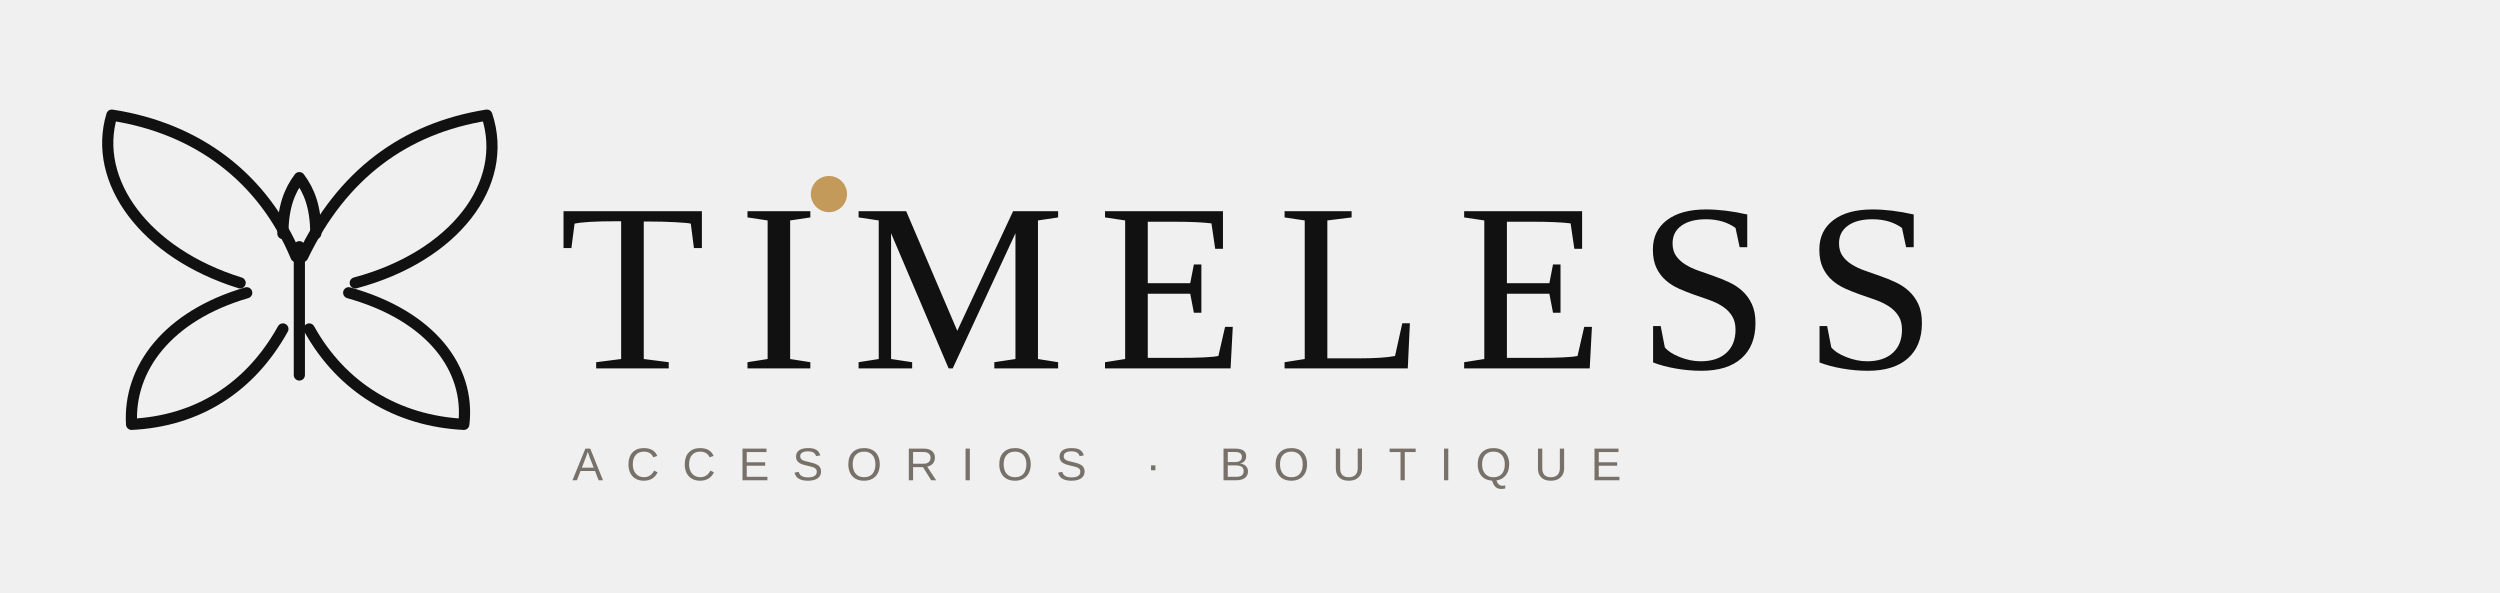
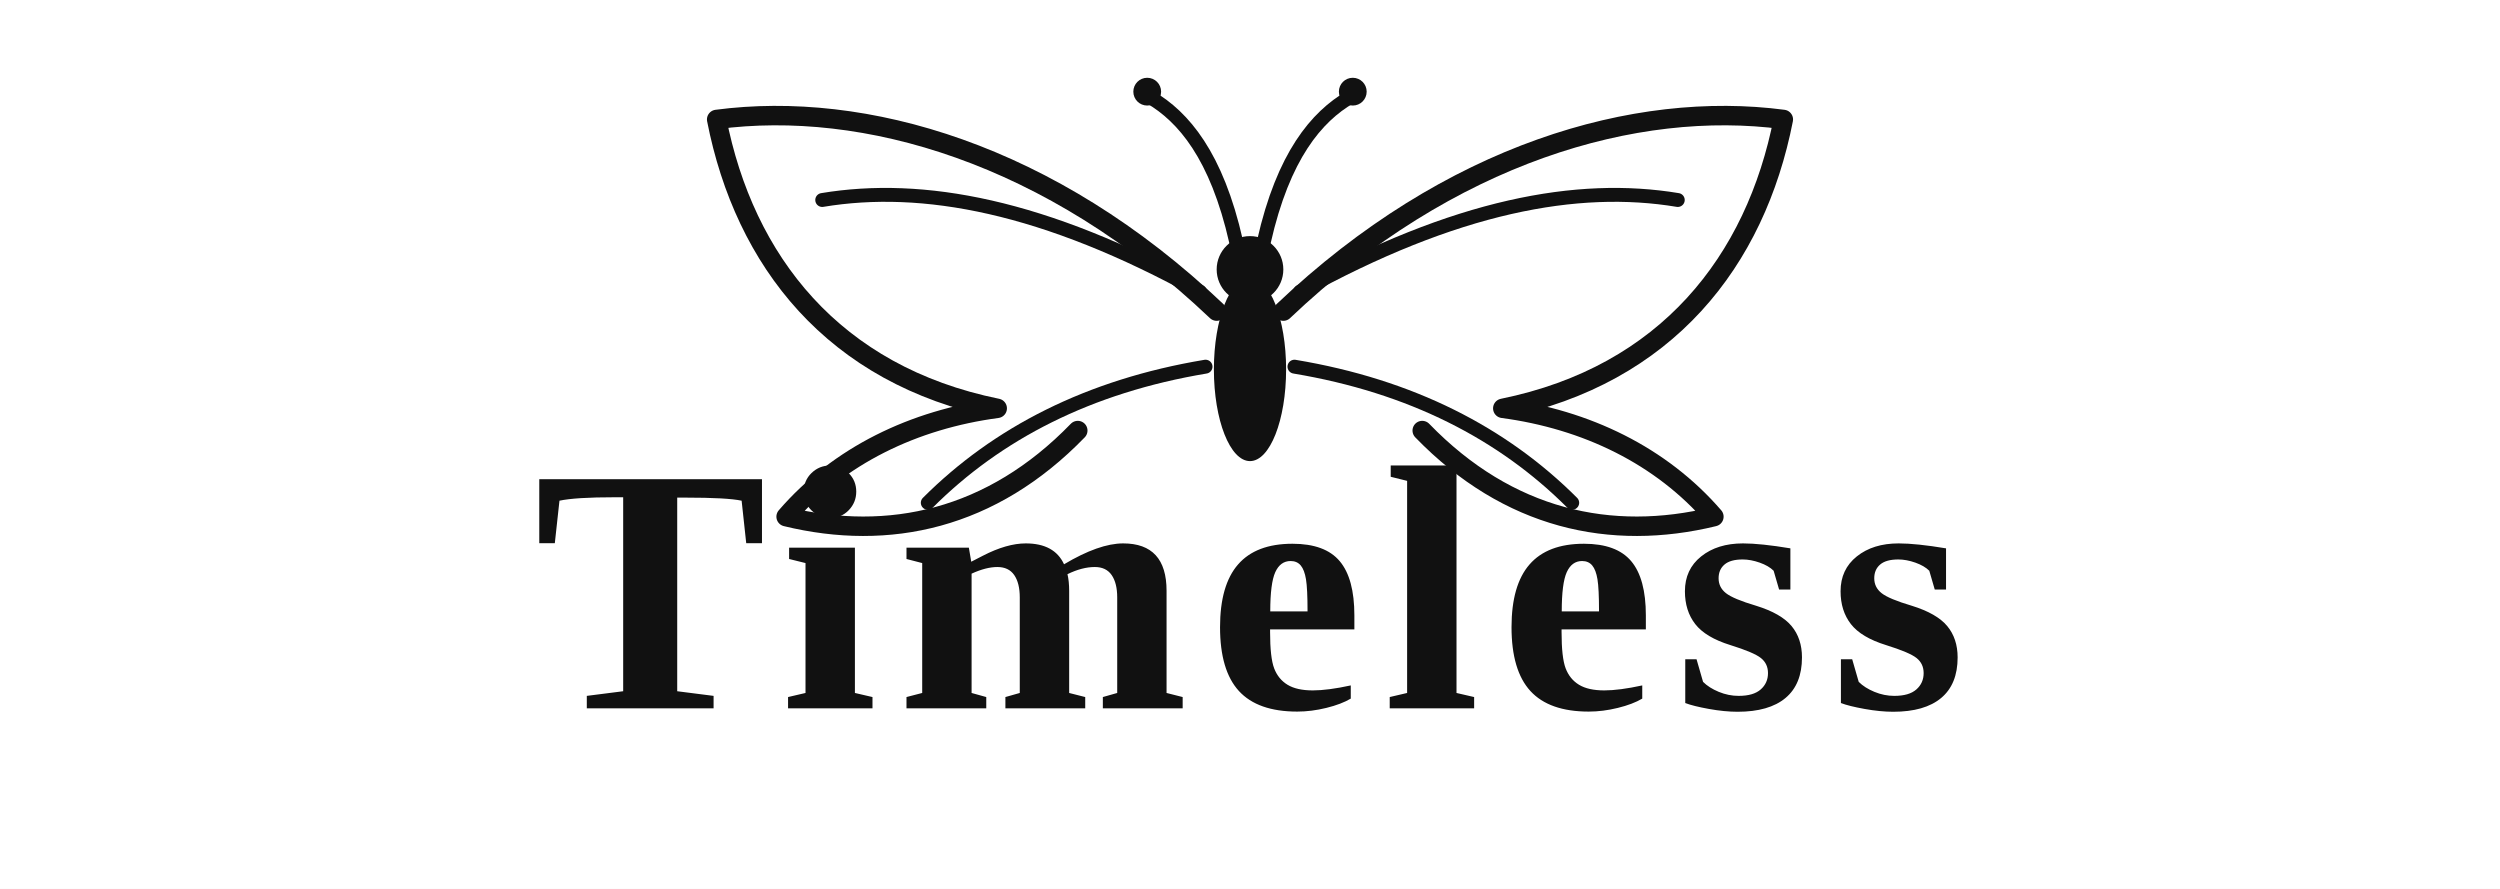
- <svg xmlns="http://www.w3.org/2000/svg" viewBox="0 0 760 180" role="img" aria-labelledby="title desc">
-   <g fill="none" stroke="#111111" stroke-width="3.4" stroke-linecap="round" stroke-linejoin="round">
-     <path d="M73 86c-29-9-45-31-39-51 26 4 46 19 56 43" />
-     <path d="M92 78c12-25 31-39 56-43 7 21-10 43-40 51" />
-     <path d="M75 89c-24 7-36 23-35 40 20-1 36-11 46-29" />
-     <path d="M106 89c25 7 37 23 35 40-20-1-37-11-47-29" />
-     <path d="M91 75v39" />
-     <path d="M86 71c0-8 2-13 5-17 3 4 5 9 5 17" />
+ <svg xmlns="http://www.w3.org/2000/svg" viewBox="0 0 900 320" role="img" aria-labelledby="title desc">
+   <rect width="900" height="320" fill="#ffffff" />
+   <g transform="translate(450 90)" fill="none" stroke="#111111" stroke-linecap="round" stroke-linejoin="round">
+     <path stroke-width="7" d="M-12 22C-72-35-139-54-192-47c10 51 42 92 101 104-30 4-57 17-76 39 37 9 74 1 105-31" />
+     <path stroke-width="7" d="M12 22C72-35 139-54 192-47c-10 51-42 92-101 104 30 4 57 17 76 39-37 9-74 1-105-31" />
+     <path stroke-width="5" d="M-18 15C-74-16-118-24-154-18M18 15C74-16 118-24 154-18M-16 42C-58 49-91 66-116 91M16 42C58 49 91 66 116 91" />
+     <ellipse cx="0" cy="43" rx="13" ry="33" fill="#111111" stroke="none" />
+     <circle cx="0" cy="7" r="12" fill="#111111" stroke="none" />
+     <path stroke-width="5" d="M-5-3C-12-34-24-48-36-55M5-3C12-34 24-48 36-55" />
+     <circle cx="-37" cy="-57" r="5" fill="#111111" stroke="none" />
+     <circle cx="37" cy="-57" r="5" fill="#111111" stroke="none" />
  </g>
-   <circle cx="252" cy="59" r="5.5" fill="#c49a5a" />
-   <text x="170" y="112" fill="#111111" font-family="Georgia, 'Times New Roman', serif" font-size="73" letter-spacing="10">TIMELESS</text>
-   <text x="174" y="146" fill="#77716a" font-family="Arial, Helvetica, sans-serif" font-size="14" letter-spacing="7">ACCESORIOS · BOUTIQUE</text>
+   <text x="450" y="255" text-anchor="middle" fill="#111111" font-family="Georgia, 'Times New Roman', serif" font-size="126" font-weight="600" letter-spacing="7">Timeless</text>
</svg>
